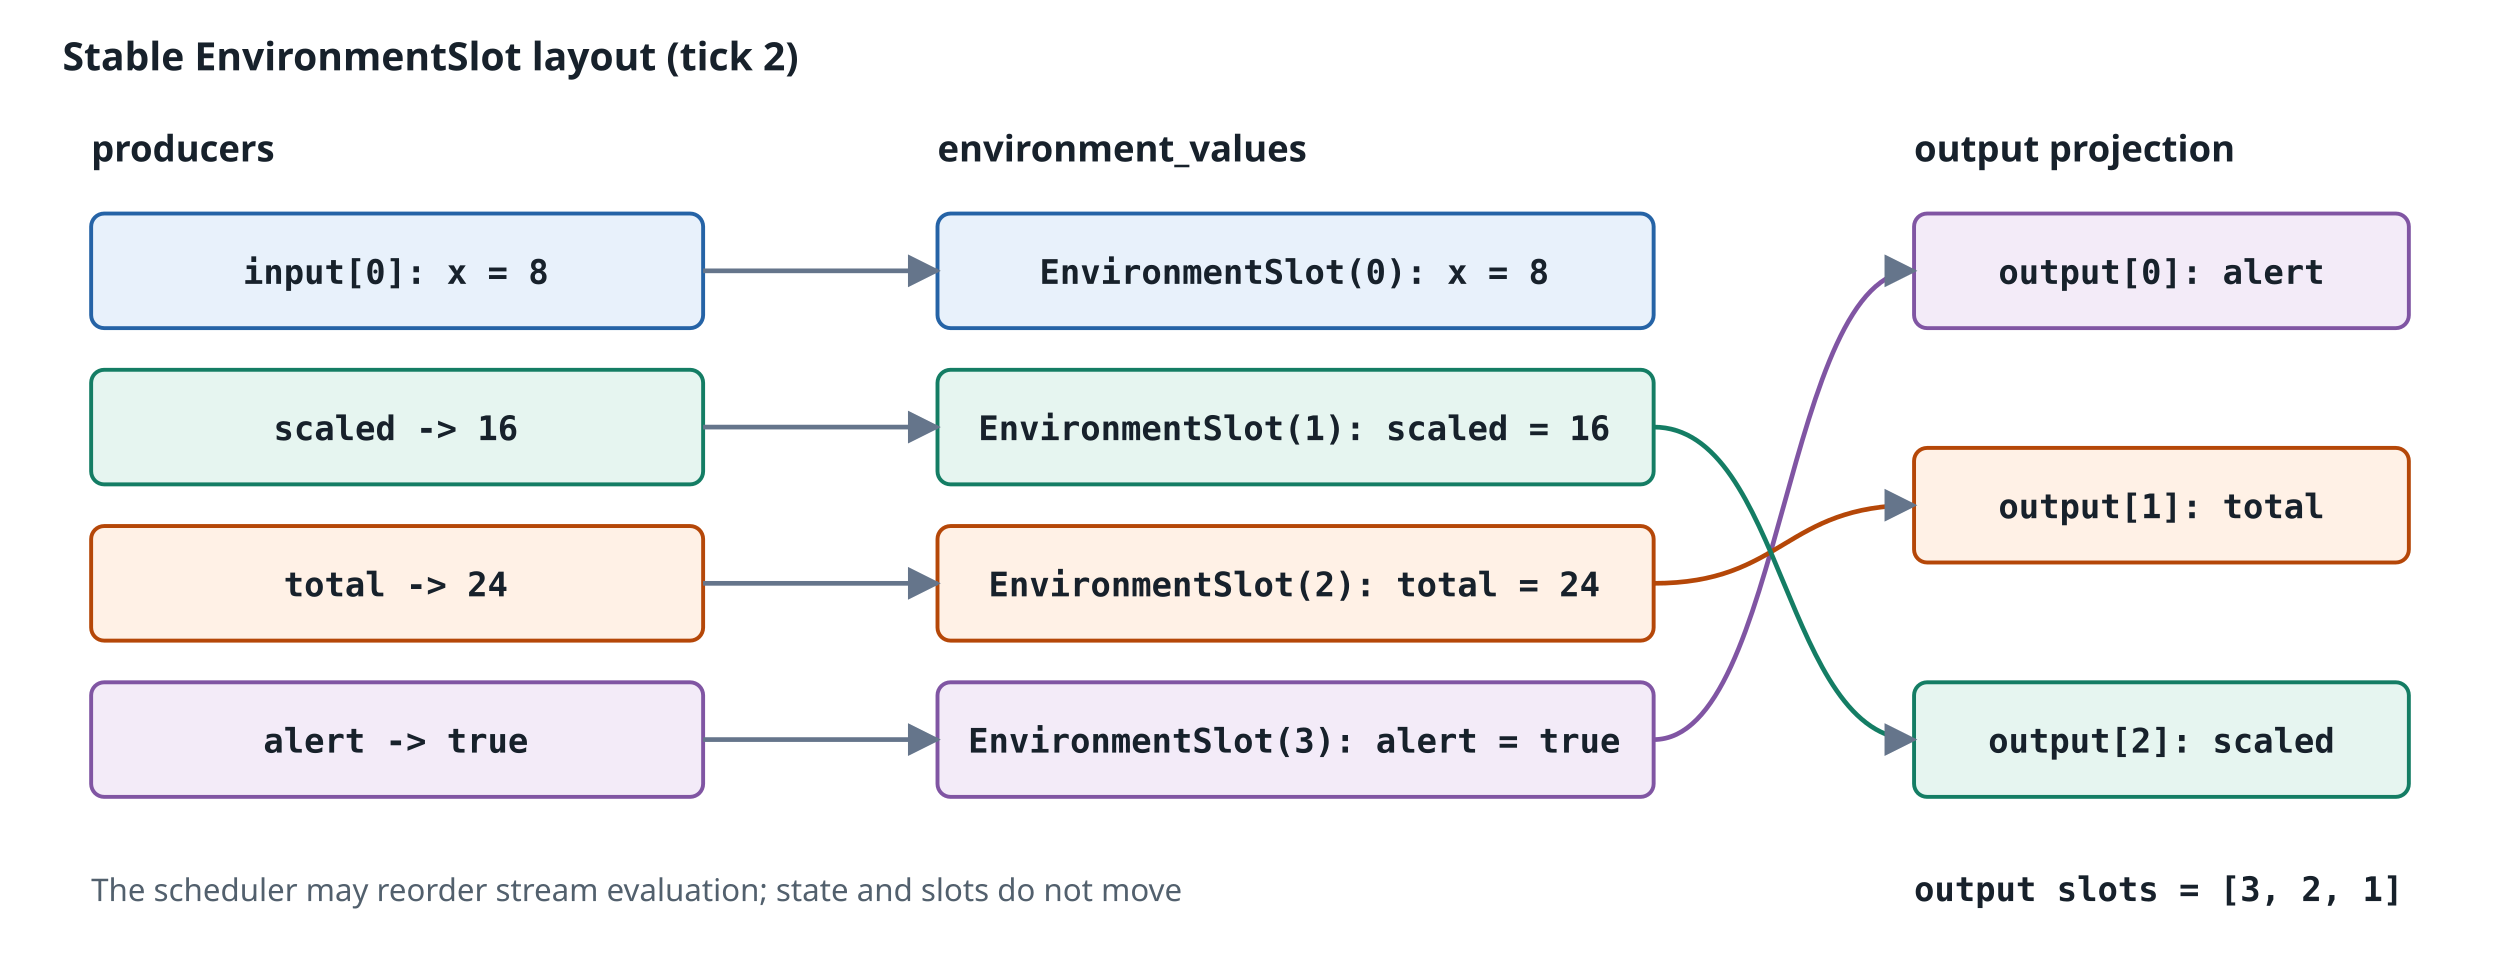
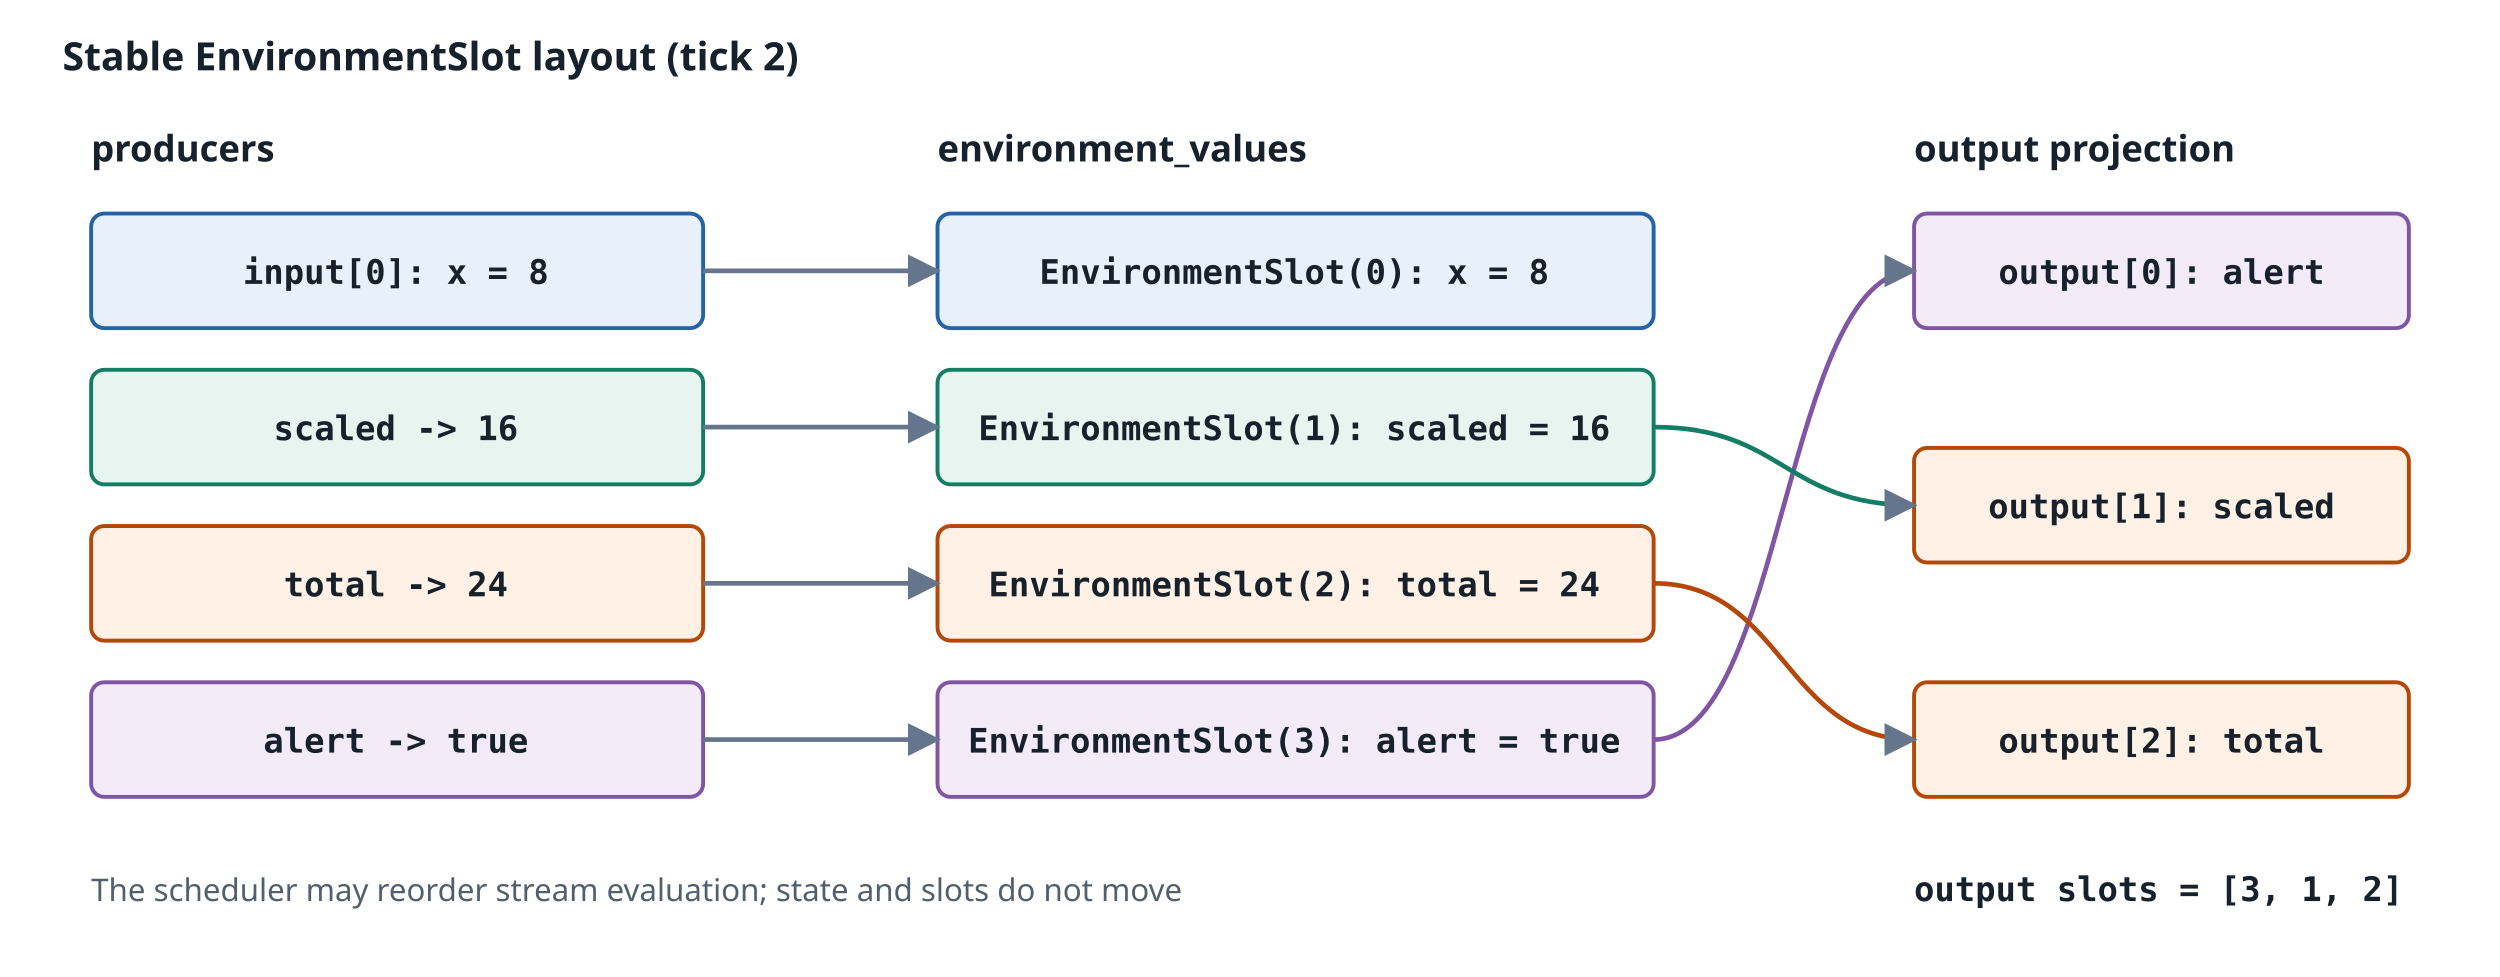
<svg xmlns="http://www.w3.org/2000/svg" viewBox="0 0 960 375" role="img" aria-labelledby="environment-arrow-title environment-arrow-desc" style="width:100%;max-width:960px;height:auto;background:#ffffff;border:1px solid #d0d7de;border-radius:6px">
  <defs>
    <marker id="environment-arrow" viewBox="0 0 10 10" refX="9" refY="5" markerWidth="7" markerHeight="7" orient="auto-start-reverse">
      <path d="M 0 0 L 10 5 L 0 10 z" fill="#65758b" />
    </marker>
  </defs>
  <text x="24" y="27" text-anchor="start" font-family="system-ui, sans-serif" font-size="15" font-weight="700" fill="#17212b">Stable EnvironmentSlot layout (tick 2)</text>
  <text x="35" y="62" text-anchor="start" font-family="system-ui, sans-serif" font-size="14" font-weight="600" fill="#17212b">producers</text>
  <text x="360" y="62" text-anchor="start" font-family="system-ui, sans-serif" font-size="14" font-weight="600" fill="#17212b">environment_values</text>
  <text x="735" y="62" text-anchor="start" font-family="system-ui, sans-serif" font-size="14" font-weight="600" fill="#17212b">output projection</text>
  <rect x="35" y="82" width="235" height="44" rx="5" fill="#e8f1fb" stroke="#2563a6" stroke-width="1.5" />
  <text x="152" y="109" text-anchor="middle" font-family="ui-monospace, monospace" font-size="13" font-weight="600" fill="#17212b">input[0]: x = 8</text>
  <rect x="360" y="82" width="275" height="44" rx="5" fill="#e8f1fb" stroke="#2563a6" stroke-width="1.5" />
  <text x="497" y="109" text-anchor="middle" font-family="ui-monospace, monospace" font-size="13" font-weight="600" fill="#17212b">EnvironmentSlot(0): x = 8</text>
  <line x1="270" y1="104" x2="360" y2="104" stroke="#65758b" stroke-width="1.8" marker-end="url(#environment-arrow)" />
  <rect x="35" y="142" width="235" height="44" rx="5" fill="#e6f5f0" stroke="#147d64" stroke-width="1.5" />
  <text x="152" y="169" text-anchor="middle" font-family="ui-monospace, monospace" font-size="13" font-weight="600" fill="#17212b">scaled -&gt; 16</text>
  <rect x="360" y="142" width="275" height="44" rx="5" fill="#e6f5f0" stroke="#147d64" stroke-width="1.5" />
  <text x="497" y="169" text-anchor="middle" font-family="ui-monospace, monospace" font-size="13" font-weight="600" fill="#17212b">EnvironmentSlot(1): scaled = 16</text>
  <line x1="270" y1="164" x2="360" y2="164" stroke="#65758b" stroke-width="1.8" marker-end="url(#environment-arrow)" />
  <rect x="35" y="202" width="235" height="44" rx="5" fill="#fff1e6" stroke="#b54708" stroke-width="1.5" />
  <text x="152" y="229" text-anchor="middle" font-family="ui-monospace, monospace" font-size="13" font-weight="600" fill="#17212b">total -&gt; 24</text>
  <rect x="360" y="202" width="275" height="44" rx="5" fill="#fff1e6" stroke="#b54708" stroke-width="1.5" />
  <text x="497" y="229" text-anchor="middle" font-family="ui-monospace, monospace" font-size="13" font-weight="600" fill="#17212b">EnvironmentSlot(2): total = 24</text>
  <line x1="270" y1="224" x2="360" y2="224" stroke="#65758b" stroke-width="1.8" marker-end="url(#environment-arrow)" />
  <rect x="35" y="262" width="235" height="44" rx="5" fill="#f3ebf8" stroke="#8055a3" stroke-width="1.5" />
  <text x="152" y="289" text-anchor="middle" font-family="ui-monospace, monospace" font-size="13" font-weight="600" fill="#17212b">alert -&gt; true</text>
  <rect x="360" y="262" width="275" height="44" rx="5" fill="#f3ebf8" stroke="#8055a3" stroke-width="1.5" />
  <text x="497" y="289" text-anchor="middle" font-family="ui-monospace, monospace" font-size="13" font-weight="600" fill="#17212b">EnvironmentSlot(3): alert = true</text>
  <line x1="270" y1="284" x2="360" y2="284" stroke="#65758b" stroke-width="1.8" marker-end="url(#environment-arrow)" />
  <rect x="735" y="82" width="190" height="44" rx="5" fill="#f3ebf8" stroke="#8055a3" stroke-width="1.5" />
  <text x="830" y="109" text-anchor="middle" font-family="ui-monospace, monospace" font-size="13" font-weight="600" fill="#17212b">output[0]: alert</text>
  <path d="M 635 284 C 685 284, 685 104, 735 104" fill="none" stroke="#8055a3" stroke-width="1.8" marker-end="url(#environment-arrow)" />
  <rect x="735" y="172" width="190" height="44" rx="5" fill="#fff1e6" stroke="#b54708" stroke-width="1.5" />
-   <text x="830" y="199" text-anchor="middle" font-family="ui-monospace, monospace" font-size="13" font-weight="600" fill="#17212b">output[1]: total</text>
-   <path d="M 635 224 C 685 224, 685 194, 735 194" fill="none" stroke="#b54708" stroke-width="1.8" marker-end="url(#environment-arrow)" />
-   <rect x="735" y="262" width="190" height="44" rx="5" fill="#e6f5f0" stroke="#147d64" stroke-width="1.5" />
-   <text x="830" y="289" text-anchor="middle" font-family="ui-monospace, monospace" font-size="13" font-weight="600" fill="#17212b">output[2]: scaled</text>
-   <path d="M 635 164 C 685 164, 685 284, 735 284" fill="none" stroke="#147d64" stroke-width="1.8" marker-end="url(#environment-arrow)" />
+   <text x="830" y="199" text-anchor="middle" font-family="ui-monospace, monospace" font-size="13" font-weight="600" fill="#17212b">output[1]: scaled</text>
+   <path d="M 635 164 C 685 164, 685 194, 735 194" fill="none" stroke="#147d64" stroke-width="1.8" marker-end="url(#environment-arrow)" />
+   <rect x="735" y="262" width="190" height="44" rx="5" fill="#fff1e6" stroke="#b54708" stroke-width="1.5" />
+   <text x="830" y="289" text-anchor="middle" font-family="ui-monospace, monospace" font-size="13" font-weight="600" fill="#17212b">output[2]: total</text>
+   <path d="M 635 224 C 685 224, 685 284, 735 284" fill="none" stroke="#b54708" stroke-width="1.8" marker-end="url(#environment-arrow)" />
  <text x="35" y="346" text-anchor="start" font-family="system-ui, sans-serif" font-size="12" font-weight="400" fill="#52606d">The scheduler may reorder stream evaluation; state and slots do not move</text>
-   <text x="735" y="346" text-anchor="start" font-family="ui-monospace, monospace" font-size="13" font-weight="600" fill="#17212b">output slots = [3, 2, 1]</text>
+   <text x="735" y="346" text-anchor="start" font-family="ui-monospace, monospace" font-size="13" font-weight="600" fill="#17212b">output slots = [3, 1, 2]</text>
</svg>
